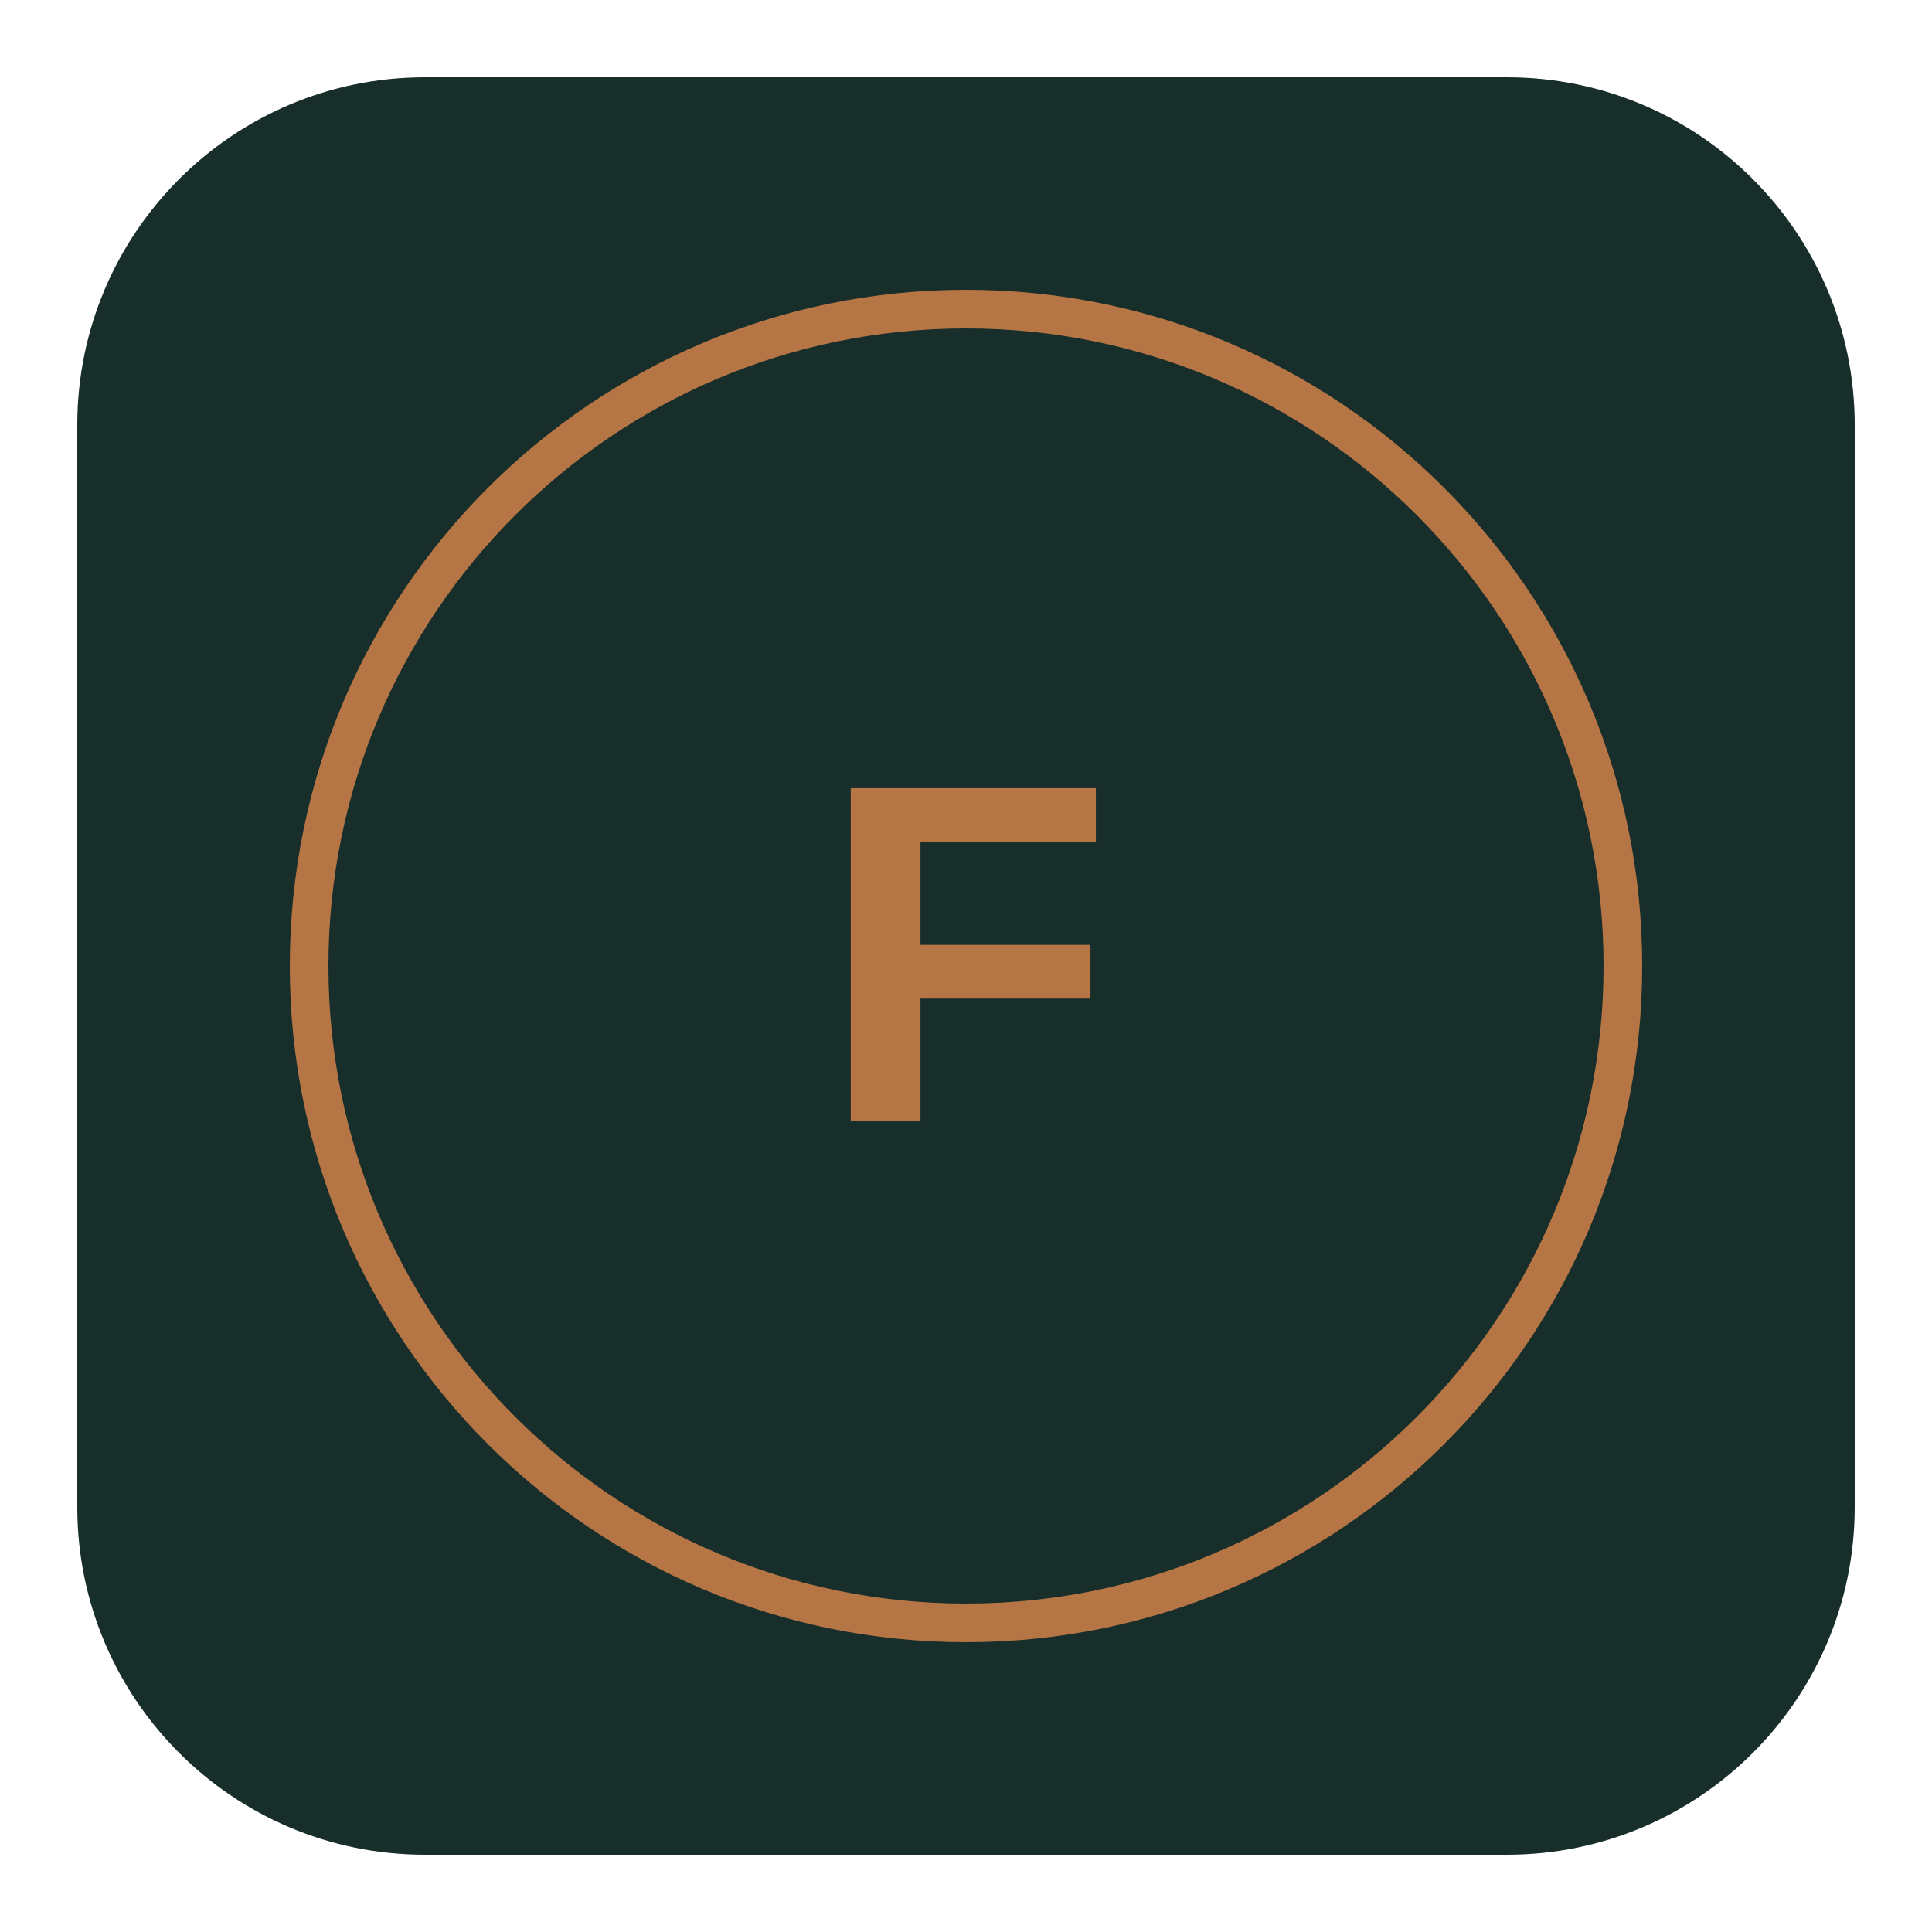
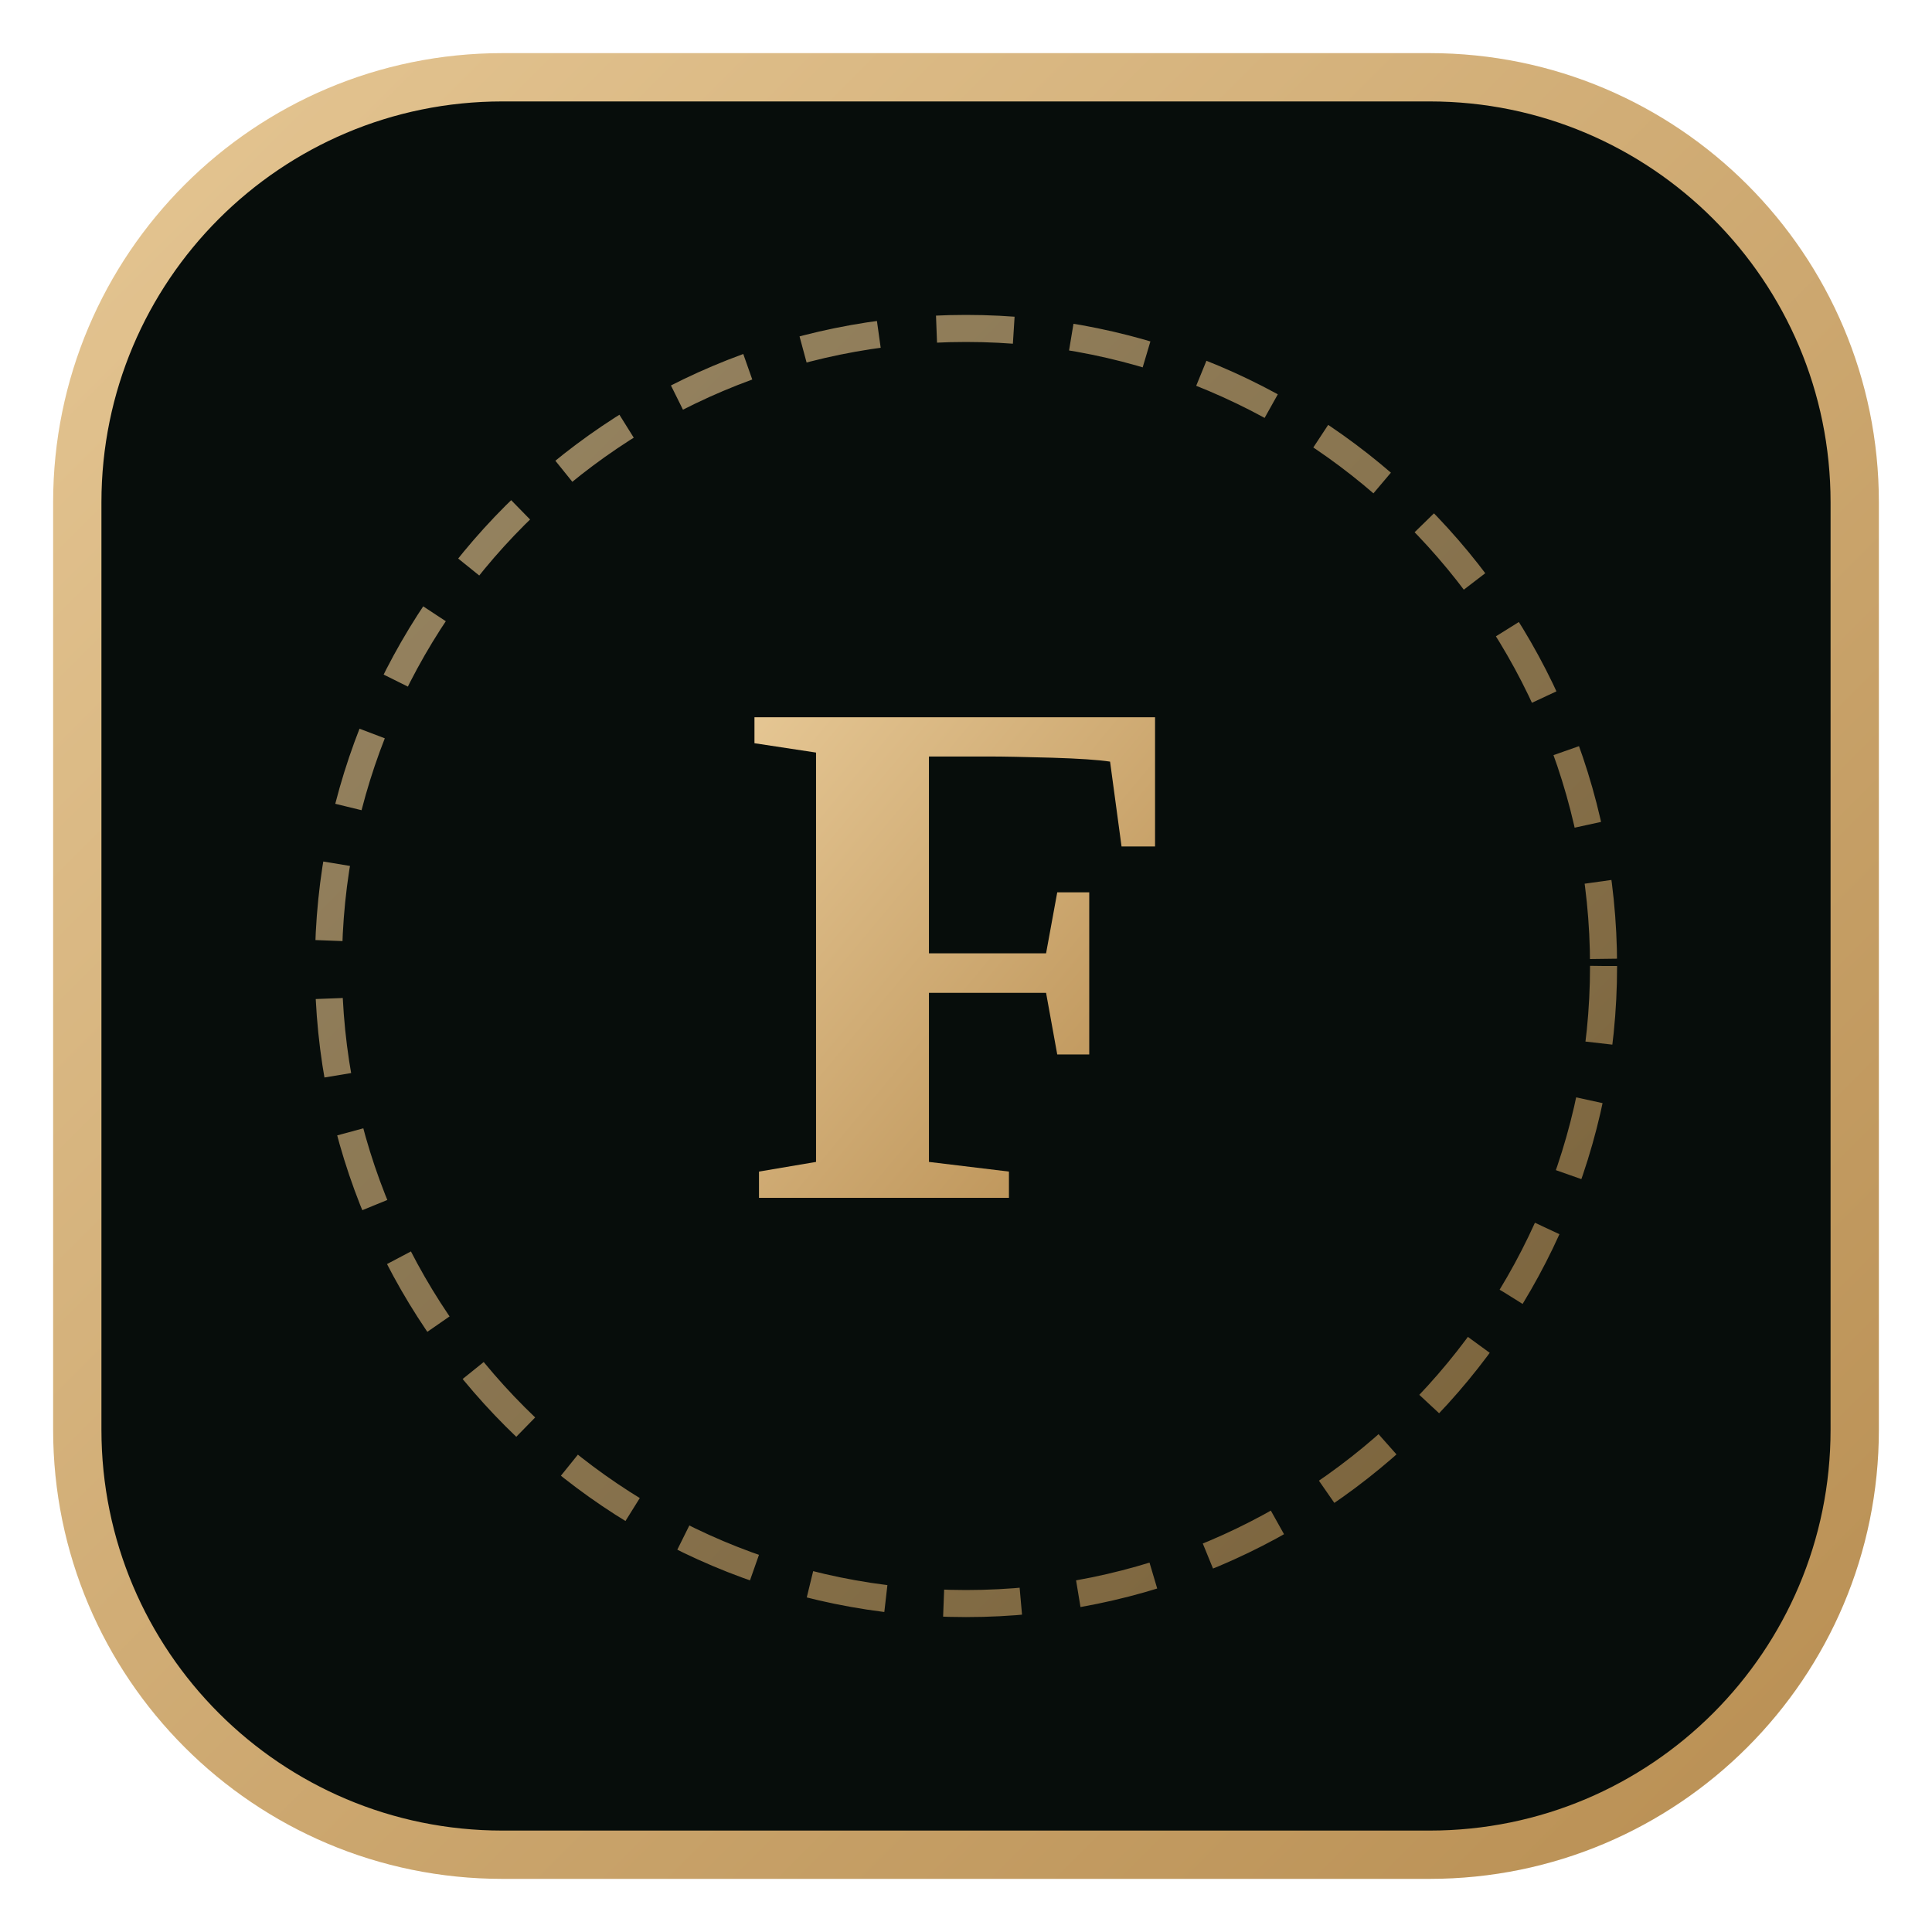
<svg xmlns="http://www.w3.org/2000/svg" viewBox="0 0 100 100">
-   <rect x="4" y="4" width="92" height="92" rx="18" fill="#182e2a" />
-   <path d="M16 50a34 34 0 1 0 68 0a34 34 0 1 0-68 0" fill="none" stroke="#b67545" stroke-width="2" />
-   <text x="50" y="58" text-anchor="middle" font-family="Arial,sans-serif" font-size="25" font-weight="700" fill="#b67545">F</text>
+   <defs>
+     <linearGradient id="g" x1="0%" y1="0%" x2="100%" y2="100%">
+       <stop offset="0%" stop-color="#e5c693" />
+       <stop offset="100%" stop-color="#b88e52" />
+     </linearGradient>
+   </defs>
+   <rect x="4" y="4" width="92" height="92" rx="22" fill="#070d0b" stroke="url(#g)" stroke-width="2.5" />
+   <circle cx="50" cy="50" r="33" fill="none" stroke="url(#g)" stroke-width="1.4" stroke-dasharray="4 3" opacity="0.65" />
+   <text x="50" y="62" text-anchor="middle" font-family="Georgia, 'Times New Roman', serif" font-size="38" font-weight="700" fill="url(#g)">F</text>
</svg>
